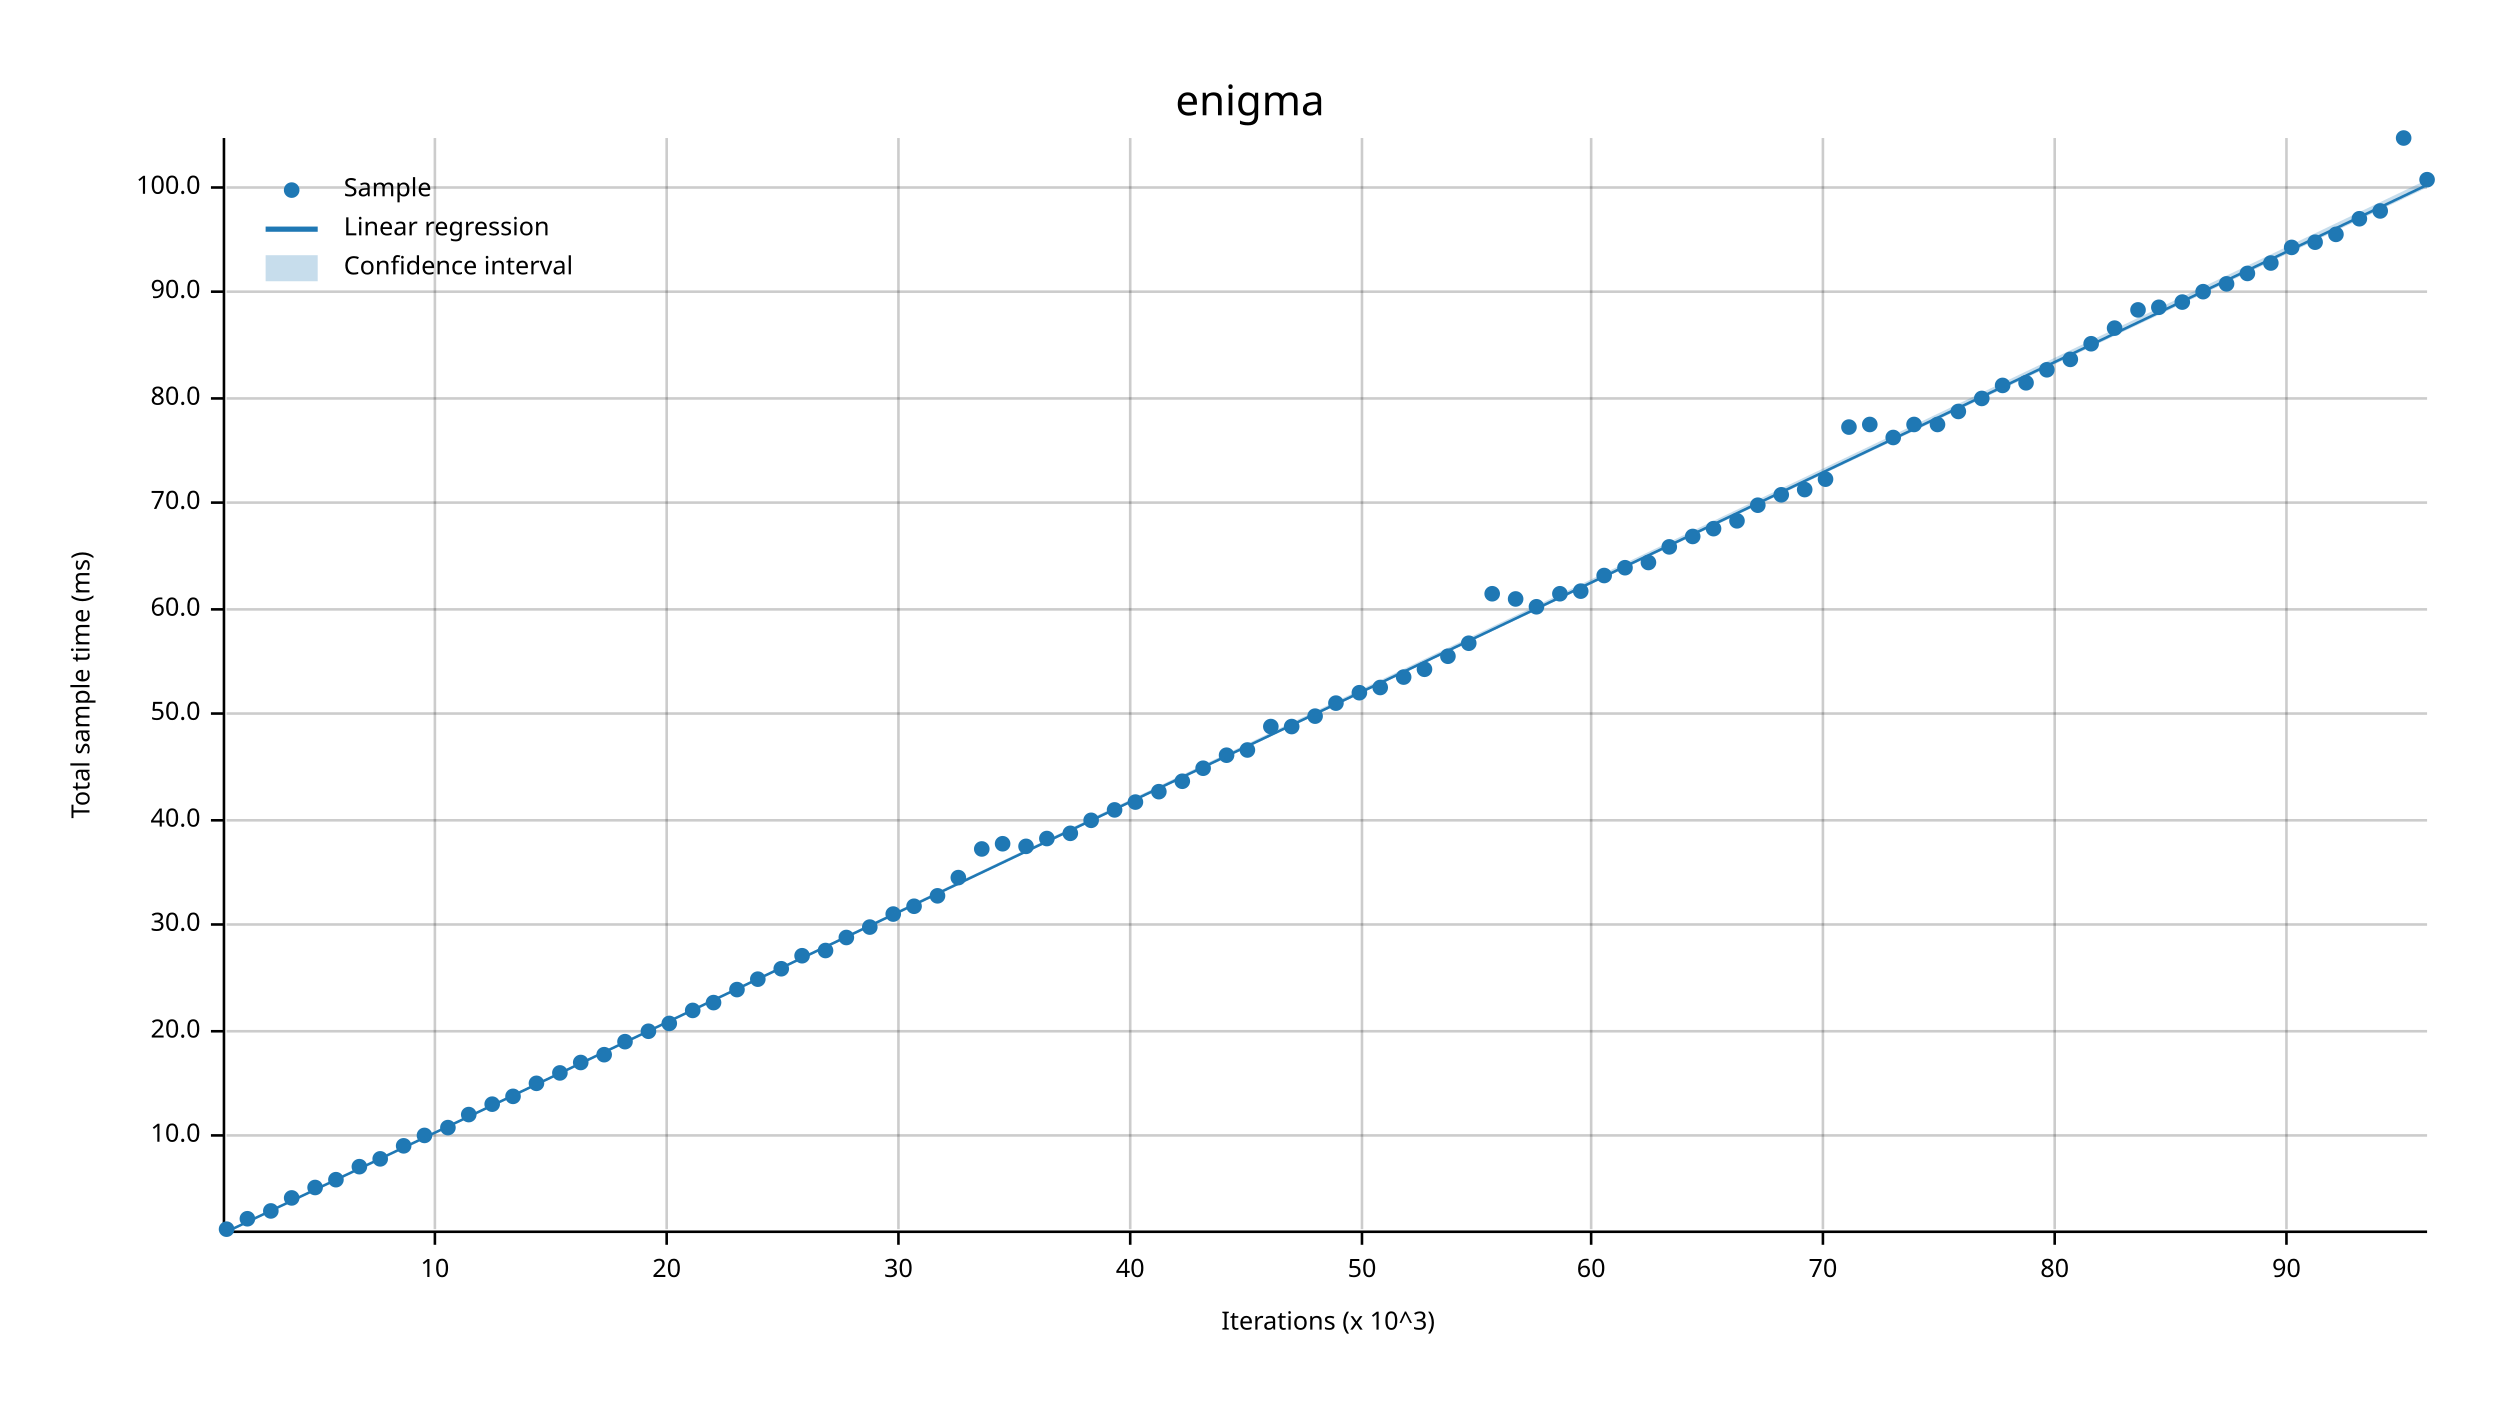
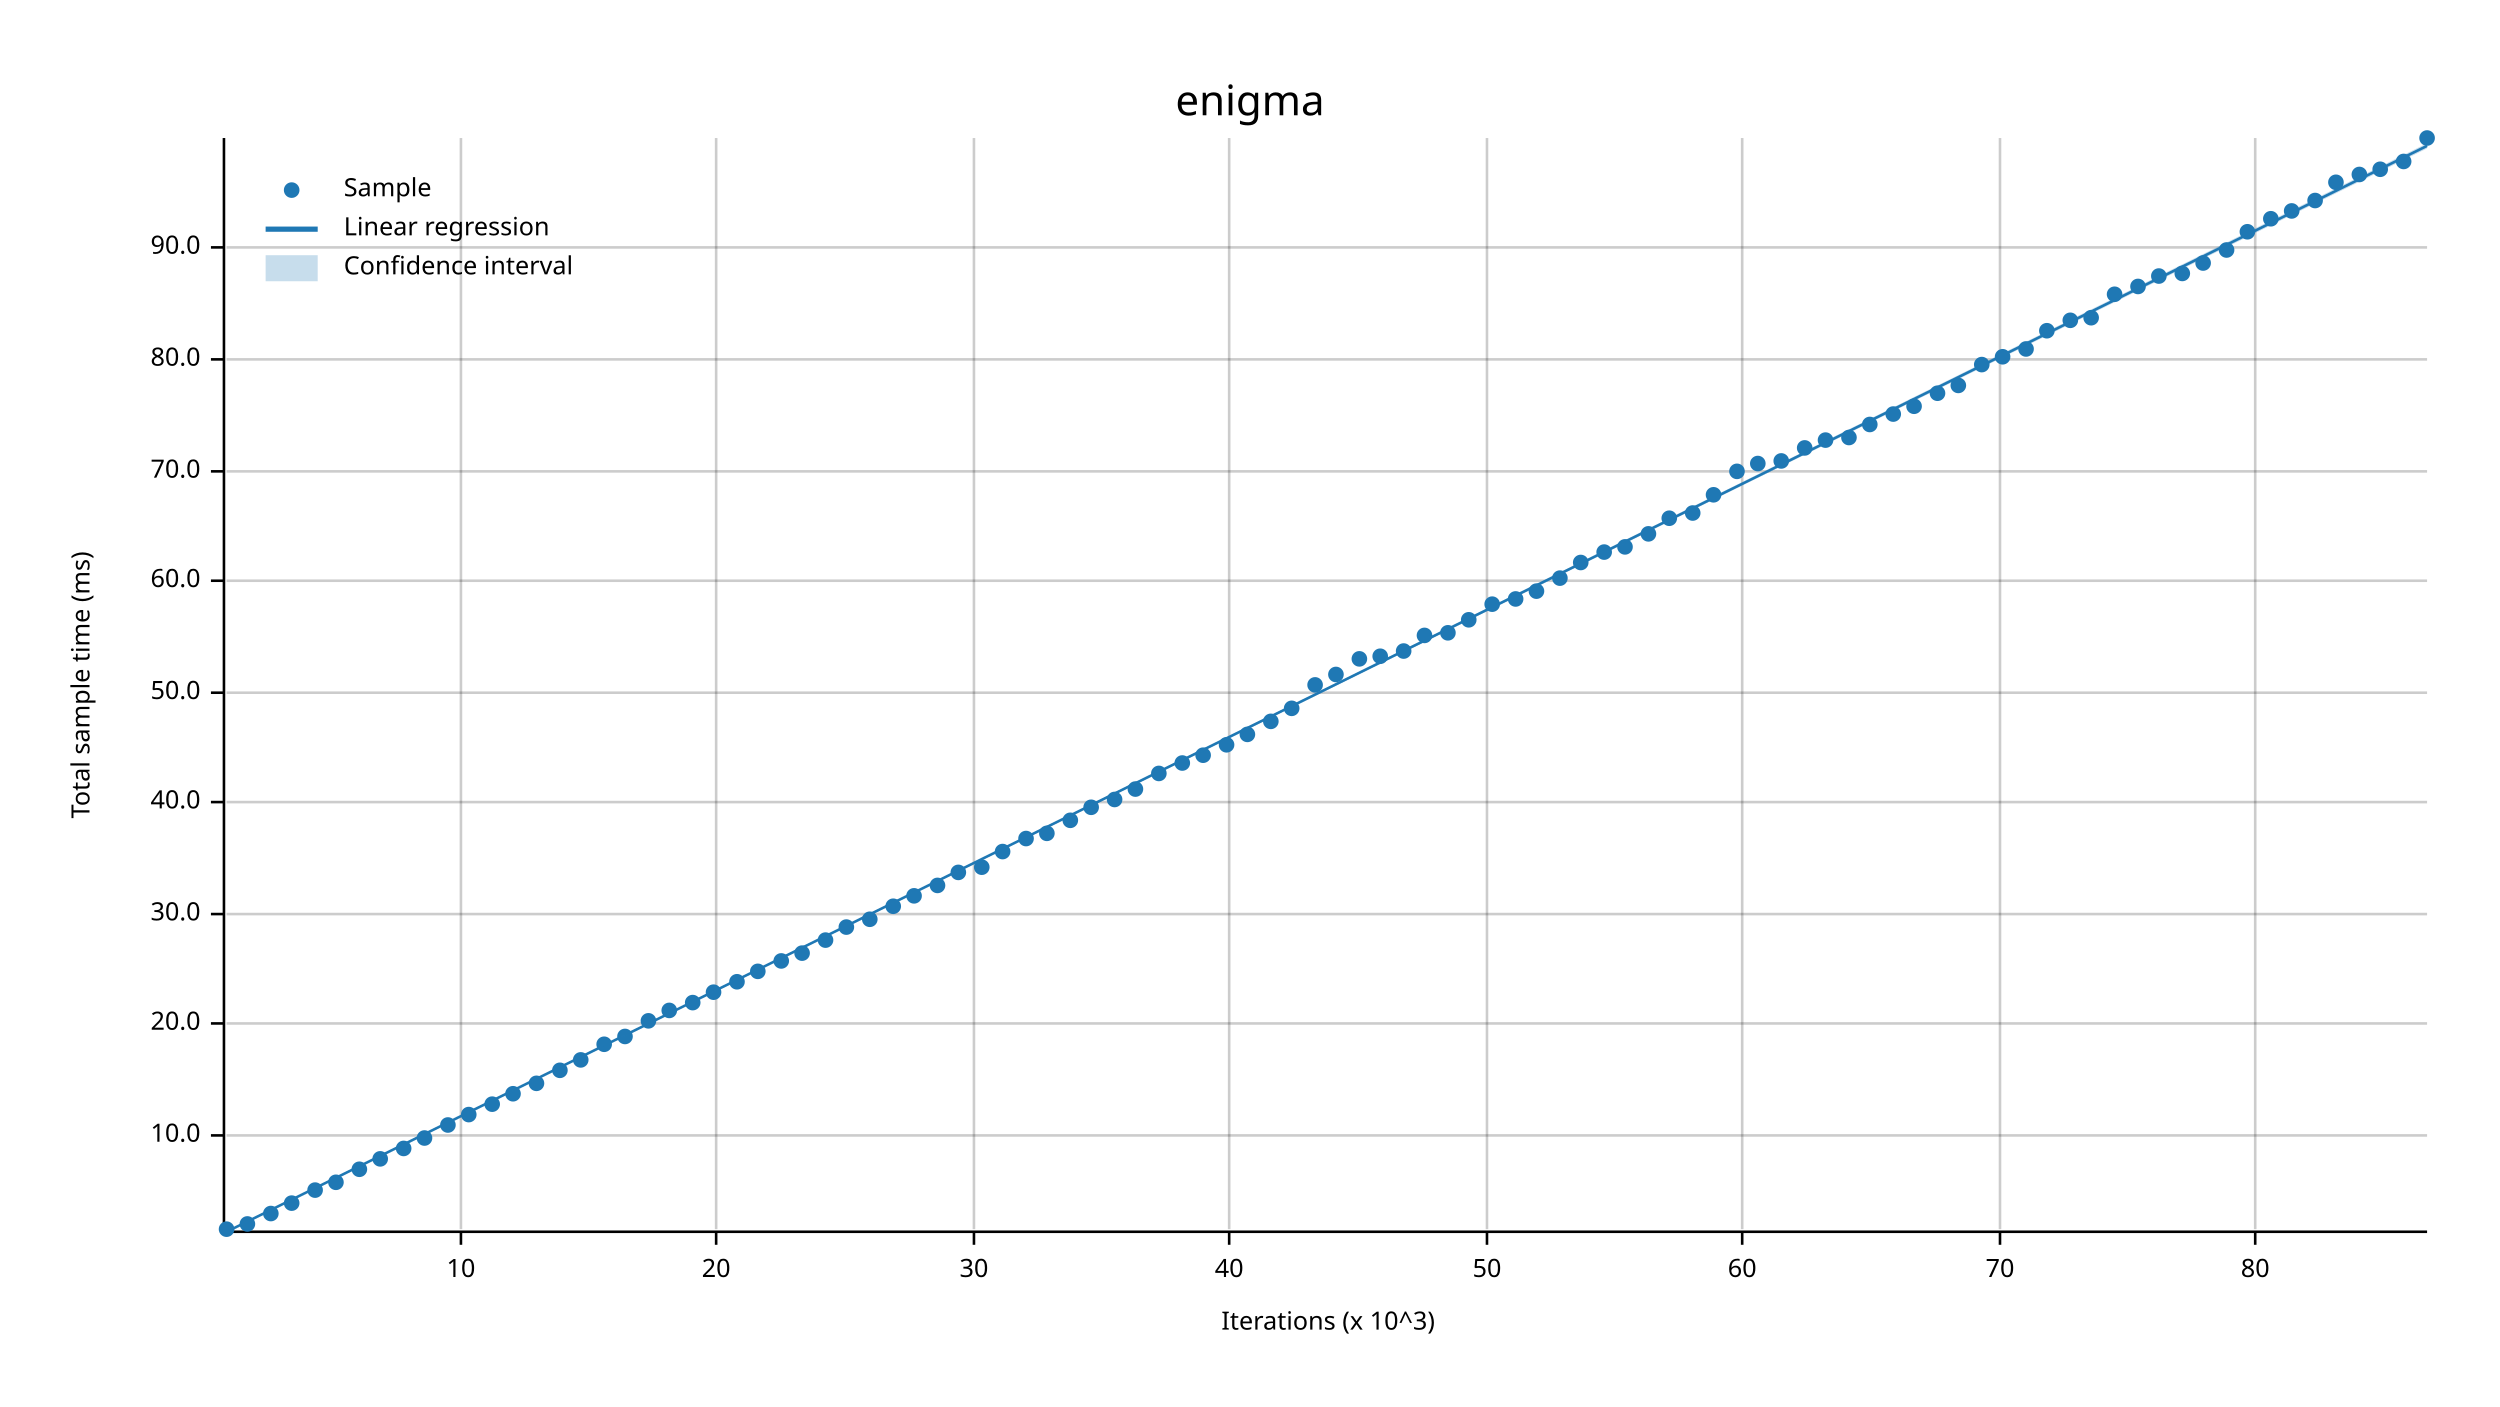
<svg xmlns="http://www.w3.org/2000/svg" width="960" height="540" viewBox="0 0 960 540">
  <text x="480" y="32" dy="0.76em" text-anchor="middle" font-family="sans-serif" font-size="16.129" opacity="1" fill="#000000">
enigma
</text>
  <text x="27" y="263" dy="0.76em" text-anchor="middle" font-family="sans-serif" font-size="9.677" opacity="1" fill="#000000" transform="rotate(270, 27, 263)">
Total sample time (ms)
</text>
  <text x="510" y="513" dy="-0.5ex" text-anchor="middle" font-family="sans-serif" font-size="9.677" opacity="1" fill="#000000">
Iterations (x 10^3)
</text>
-   <line opacity="0.2" stroke="#000000" stroke-width="1" x1="167" y1="472" x2="167" y2="53" />
-   <line opacity="0.2" stroke="#000000" stroke-width="1" x1="256" y1="472" x2="256" y2="53" />
-   <line opacity="0.2" stroke="#000000" stroke-width="1" x1="345" y1="472" x2="345" y2="53" />
-   <line opacity="0.2" stroke="#000000" stroke-width="1" x1="434" y1="472" x2="434" y2="53" />
-   <line opacity="0.2" stroke="#000000" stroke-width="1" x1="523" y1="472" x2="523" y2="53" />
-   <line opacity="0.2" stroke="#000000" stroke-width="1" x1="611" y1="472" x2="611" y2="53" />
-   <line opacity="0.2" stroke="#000000" stroke-width="1" x1="700" y1="472" x2="700" y2="53" />
-   <line opacity="0.2" stroke="#000000" stroke-width="1" x1="789" y1="472" x2="789" y2="53" />
-   <line opacity="0.2" stroke="#000000" stroke-width="1" x1="878" y1="472" x2="878" y2="53" />
+   <line opacity="0.2" stroke="#000000" stroke-width="1" x1="177" y1="472" x2="177" y2="53" />
+   <line opacity="0.2" stroke="#000000" stroke-width="1" x1="275" y1="472" x2="275" y2="53" />
+   <line opacity="0.2" stroke="#000000" stroke-width="1" x1="374" y1="472" x2="374" y2="53" />
+   <line opacity="0.2" stroke="#000000" stroke-width="1" x1="472" y1="472" x2="472" y2="53" />
+   <line opacity="0.2" stroke="#000000" stroke-width="1" x1="571" y1="472" x2="571" y2="53" />
+   <line opacity="0.2" stroke="#000000" stroke-width="1" x1="669" y1="472" x2="669" y2="53" />
+   <line opacity="0.2" stroke="#000000" stroke-width="1" x1="768" y1="472" x2="768" y2="53" />
+   <line opacity="0.2" stroke="#000000" stroke-width="1" x1="866" y1="472" x2="866" y2="53" />
  <line opacity="0.2" stroke="#000000" stroke-width="1" x1="87" y1="436" x2="932" y2="436" />
-   <line opacity="0.2" stroke="#000000" stroke-width="1" x1="87" y1="396" x2="932" y2="396" />
-   <line opacity="0.2" stroke="#000000" stroke-width="1" x1="87" y1="355" x2="932" y2="355" />
-   <line opacity="0.2" stroke="#000000" stroke-width="1" x1="87" y1="315" x2="932" y2="315" />
-   <line opacity="0.2" stroke="#000000" stroke-width="1" x1="87" y1="274" x2="932" y2="274" />
-   <line opacity="0.2" stroke="#000000" stroke-width="1" x1="87" y1="234" x2="932" y2="234" />
-   <line opacity="0.2" stroke="#000000" stroke-width="1" x1="87" y1="193" x2="932" y2="193" />
-   <line opacity="0.2" stroke="#000000" stroke-width="1" x1="87" y1="153" x2="932" y2="153" />
-   <line opacity="0.2" stroke="#000000" stroke-width="1" x1="87" y1="112" x2="932" y2="112" />
-   <line opacity="0.2" stroke="#000000" stroke-width="1" x1="87" y1="72" x2="932" y2="72" />
+   <line opacity="0.2" stroke="#000000" stroke-width="1" x1="87" y1="393" x2="932" y2="393" />
+   <line opacity="0.2" stroke="#000000" stroke-width="1" x1="87" y1="351" x2="932" y2="351" />
+   <line opacity="0.2" stroke="#000000" stroke-width="1" x1="87" y1="308" x2="932" y2="308" />
+   <line opacity="0.2" stroke="#000000" stroke-width="1" x1="87" y1="266" x2="932" y2="266" />
+   <line opacity="0.2" stroke="#000000" stroke-width="1" x1="87" y1="223" x2="932" y2="223" />
+   <line opacity="0.2" stroke="#000000" stroke-width="1" x1="87" y1="181" x2="932" y2="181" />
+   <line opacity="0.2" stroke="#000000" stroke-width="1" x1="87" y1="138" x2="932" y2="138" />
+   <line opacity="0.2" stroke="#000000" stroke-width="1" x1="87" y1="95" x2="932" y2="95" />
  <polyline fill="none" opacity="1" stroke="#000000" stroke-width="1" points="86,53 86,472 " />
  <text x="77" y="436" dy="0.5ex" text-anchor="end" font-family="sans-serif" font-size="9.677" opacity="1" fill="#000000">
10.0
</text>
  <polyline fill="none" opacity="1" stroke="#000000" stroke-width="1" points="81,436 86,436 " />
-   <text x="77" y="396" dy="0.5ex" text-anchor="end" font-family="sans-serif" font-size="9.677" opacity="1" fill="#000000">
+   <text x="77" y="393" dy="0.5ex" text-anchor="end" font-family="sans-serif" font-size="9.677" opacity="1" fill="#000000">
20.0
</text>
-   <polyline fill="none" opacity="1" stroke="#000000" stroke-width="1" points="81,396 86,396 " />
-   <text x="77" y="355" dy="0.5ex" text-anchor="end" font-family="sans-serif" font-size="9.677" opacity="1" fill="#000000">
+   <polyline fill="none" opacity="1" stroke="#000000" stroke-width="1" points="81,393 86,393 " />
+   <text x="77" y="351" dy="0.5ex" text-anchor="end" font-family="sans-serif" font-size="9.677" opacity="1" fill="#000000">
30.0
</text>
-   <polyline fill="none" opacity="1" stroke="#000000" stroke-width="1" points="81,355 86,355 " />
-   <text x="77" y="315" dy="0.5ex" text-anchor="end" font-family="sans-serif" font-size="9.677" opacity="1" fill="#000000">
+   <polyline fill="none" opacity="1" stroke="#000000" stroke-width="1" points="81,351 86,351 " />
+   <text x="77" y="308" dy="0.5ex" text-anchor="end" font-family="sans-serif" font-size="9.677" opacity="1" fill="#000000">
40.0
</text>
-   <polyline fill="none" opacity="1" stroke="#000000" stroke-width="1" points="81,315 86,315 " />
-   <text x="77" y="274" dy="0.5ex" text-anchor="end" font-family="sans-serif" font-size="9.677" opacity="1" fill="#000000">
+   <polyline fill="none" opacity="1" stroke="#000000" stroke-width="1" points="81,308 86,308 " />
+   <text x="77" y="266" dy="0.5ex" text-anchor="end" font-family="sans-serif" font-size="9.677" opacity="1" fill="#000000">
50.0
</text>
-   <polyline fill="none" opacity="1" stroke="#000000" stroke-width="1" points="81,274 86,274 " />
-   <text x="77" y="234" dy="0.5ex" text-anchor="end" font-family="sans-serif" font-size="9.677" opacity="1" fill="#000000">
+   <polyline fill="none" opacity="1" stroke="#000000" stroke-width="1" points="81,266 86,266 " />
+   <text x="77" y="223" dy="0.5ex" text-anchor="end" font-family="sans-serif" font-size="9.677" opacity="1" fill="#000000">
60.0
</text>
-   <polyline fill="none" opacity="1" stroke="#000000" stroke-width="1" points="81,234 86,234 " />
-   <text x="77" y="193" dy="0.5ex" text-anchor="end" font-family="sans-serif" font-size="9.677" opacity="1" fill="#000000">
+   <polyline fill="none" opacity="1" stroke="#000000" stroke-width="1" points="81,223 86,223 " />
+   <text x="77" y="181" dy="0.5ex" text-anchor="end" font-family="sans-serif" font-size="9.677" opacity="1" fill="#000000">
70.0
</text>
-   <polyline fill="none" opacity="1" stroke="#000000" stroke-width="1" points="81,193 86,193 " />
-   <text x="77" y="153" dy="0.5ex" text-anchor="end" font-family="sans-serif" font-size="9.677" opacity="1" fill="#000000">
+   <polyline fill="none" opacity="1" stroke="#000000" stroke-width="1" points="81,181 86,181 " />
+   <text x="77" y="138" dy="0.5ex" text-anchor="end" font-family="sans-serif" font-size="9.677" opacity="1" fill="#000000">
80.0
</text>
-   <polyline fill="none" opacity="1" stroke="#000000" stroke-width="1" points="81,153 86,153 " />
-   <text x="77" y="112" dy="0.5ex" text-anchor="end" font-family="sans-serif" font-size="9.677" opacity="1" fill="#000000">
+   <polyline fill="none" opacity="1" stroke="#000000" stroke-width="1" points="81,138 86,138 " />
+   <text x="77" y="95" dy="0.5ex" text-anchor="end" font-family="sans-serif" font-size="9.677" opacity="1" fill="#000000">
90.0
</text>
-   <polyline fill="none" opacity="1" stroke="#000000" stroke-width="1" points="81,112 86,112 " />
-   <text x="77" y="72" dy="0.5ex" text-anchor="end" font-family="sans-serif" font-size="9.677" opacity="1" fill="#000000">
- 100.0
- </text>
-   <polyline fill="none" opacity="1" stroke="#000000" stroke-width="1" points="81,72 86,72 " />
+   <polyline fill="none" opacity="1" stroke="#000000" stroke-width="1" points="81,95 86,95 " />
  <polyline fill="none" opacity="1" stroke="#000000" stroke-width="1" points="87,473 932,473 " />
-   <text x="167" y="483" dy="0.76em" text-anchor="middle" font-family="sans-serif" font-size="9.677" opacity="1" fill="#000000">
+   <text x="177" y="483" dy="0.76em" text-anchor="middle" font-family="sans-serif" font-size="9.677" opacity="1" fill="#000000">
10
</text>
-   <polyline fill="none" opacity="1" stroke="#000000" stroke-width="1" points="167,473 167,478 " />
-   <text x="256" y="483" dy="0.76em" text-anchor="middle" font-family="sans-serif" font-size="9.677" opacity="1" fill="#000000">
+   <polyline fill="none" opacity="1" stroke="#000000" stroke-width="1" points="177,473 177,478 " />
+   <text x="275" y="483" dy="0.76em" text-anchor="middle" font-family="sans-serif" font-size="9.677" opacity="1" fill="#000000">
20
</text>
-   <polyline fill="none" opacity="1" stroke="#000000" stroke-width="1" points="256,473 256,478 " />
-   <text x="345" y="483" dy="0.76em" text-anchor="middle" font-family="sans-serif" font-size="9.677" opacity="1" fill="#000000">
+   <polyline fill="none" opacity="1" stroke="#000000" stroke-width="1" points="275,473 275,478 " />
+   <text x="374" y="483" dy="0.76em" text-anchor="middle" font-family="sans-serif" font-size="9.677" opacity="1" fill="#000000">
30
</text>
-   <polyline fill="none" opacity="1" stroke="#000000" stroke-width="1" points="345,473 345,478 " />
-   <text x="434" y="483" dy="0.76em" text-anchor="middle" font-family="sans-serif" font-size="9.677" opacity="1" fill="#000000">
+   <polyline fill="none" opacity="1" stroke="#000000" stroke-width="1" points="374,473 374,478 " />
+   <text x="472" y="483" dy="0.76em" text-anchor="middle" font-family="sans-serif" font-size="9.677" opacity="1" fill="#000000">
40
</text>
-   <polyline fill="none" opacity="1" stroke="#000000" stroke-width="1" points="434,473 434,478 " />
-   <text x="523" y="483" dy="0.76em" text-anchor="middle" font-family="sans-serif" font-size="9.677" opacity="1" fill="#000000">
+   <polyline fill="none" opacity="1" stroke="#000000" stroke-width="1" points="472,473 472,478 " />
+   <text x="571" y="483" dy="0.76em" text-anchor="middle" font-family="sans-serif" font-size="9.677" opacity="1" fill="#000000">
50
</text>
-   <polyline fill="none" opacity="1" stroke="#000000" stroke-width="1" points="523,473 523,478 " />
-   <text x="611" y="483" dy="0.76em" text-anchor="middle" font-family="sans-serif" font-size="9.677" opacity="1" fill="#000000">
+   <polyline fill="none" opacity="1" stroke="#000000" stroke-width="1" points="571,473 571,478 " />
+   <text x="669" y="483" dy="0.76em" text-anchor="middle" font-family="sans-serif" font-size="9.677" opacity="1" fill="#000000">
60
</text>
-   <polyline fill="none" opacity="1" stroke="#000000" stroke-width="1" points="611,473 611,478 " />
-   <text x="700" y="483" dy="0.76em" text-anchor="middle" font-family="sans-serif" font-size="9.677" opacity="1" fill="#000000">
+   <polyline fill="none" opacity="1" stroke="#000000" stroke-width="1" points="669,473 669,478 " />
+   <text x="768" y="483" dy="0.76em" text-anchor="middle" font-family="sans-serif" font-size="9.677" opacity="1" fill="#000000">
70
</text>
-   <polyline fill="none" opacity="1" stroke="#000000" stroke-width="1" points="700,473 700,478 " />
-   <text x="789" y="483" dy="0.76em" text-anchor="middle" font-family="sans-serif" font-size="9.677" opacity="1" fill="#000000">
+   <polyline fill="none" opacity="1" stroke="#000000" stroke-width="1" points="768,473 768,478 " />
+   <text x="866" y="483" dy="0.76em" text-anchor="middle" font-family="sans-serif" font-size="9.677" opacity="1" fill="#000000">
80
</text>
-   <polyline fill="none" opacity="1" stroke="#000000" stroke-width="1" points="789,473 789,478 " />
-   <text x="878" y="483" dy="0.76em" text-anchor="middle" font-family="sans-serif" font-size="9.677" opacity="1" fill="#000000">
- 90
- </text>
-   <polyline fill="none" opacity="1" stroke="#000000" stroke-width="1" points="878,473 878,478 " />
+   <polyline fill="none" opacity="1" stroke="#000000" stroke-width="1" points="866,473 866,478 " />
  <circle cx="87" cy="472" r="3" opacity="1" fill="#1F78B4" stroke="none" stroke-width="1" />
-   <circle cx="95" cy="468" r="3" opacity="1" fill="#1F78B4" stroke="none" stroke-width="1" />
-   <circle cx="104" cy="465" r="3" opacity="1" fill="#1F78B4" stroke="none" stroke-width="1" />
-   <circle cx="112" cy="460" r="3" opacity="1" fill="#1F78B4" stroke="none" stroke-width="1" />
-   <circle cx="121" cy="456" r="3" opacity="1" fill="#1F78B4" stroke="none" stroke-width="1" />
-   <circle cx="129" cy="453" r="3" opacity="1" fill="#1F78B4" stroke="none" stroke-width="1" />
-   <circle cx="138" cy="448" r="3" opacity="1" fill="#1F78B4" stroke="none" stroke-width="1" />
+   <circle cx="95" cy="470" r="3" opacity="1" fill="#1F78B4" stroke="none" stroke-width="1" />
+   <circle cx="104" cy="466" r="3" opacity="1" fill="#1F78B4" stroke="none" stroke-width="1" />
+   <circle cx="112" cy="462" r="3" opacity="1" fill="#1F78B4" stroke="none" stroke-width="1" />
+   <circle cx="121" cy="457" r="3" opacity="1" fill="#1F78B4" stroke="none" stroke-width="1" />
+   <circle cx="129" cy="454" r="3" opacity="1" fill="#1F78B4" stroke="none" stroke-width="1" />
+   <circle cx="138" cy="449" r="3" opacity="1" fill="#1F78B4" stroke="none" stroke-width="1" />
  <circle cx="146" cy="445" r="3" opacity="1" fill="#1F78B4" stroke="none" stroke-width="1" />
-   <circle cx="155" cy="440" r="3" opacity="1" fill="#1F78B4" stroke="none" stroke-width="1" />
-   <circle cx="163" cy="436" r="3" opacity="1" fill="#1F78B4" stroke="none" stroke-width="1" />
-   <circle cx="172" cy="433" r="3" opacity="1" fill="#1F78B4" stroke="none" stroke-width="1" />
+   <circle cx="155" cy="441" r="3" opacity="1" fill="#1F78B4" stroke="none" stroke-width="1" />
+   <circle cx="163" cy="437" r="3" opacity="1" fill="#1F78B4" stroke="none" stroke-width="1" />
+   <circle cx="172" cy="432" r="3" opacity="1" fill="#1F78B4" stroke="none" stroke-width="1" />
  <circle cx="180" cy="428" r="3" opacity="1" fill="#1F78B4" stroke="none" stroke-width="1" />
  <circle cx="189" cy="424" r="3" opacity="1" fill="#1F78B4" stroke="none" stroke-width="1" />
-   <circle cx="197" cy="421" r="3" opacity="1" fill="#1F78B4" stroke="none" stroke-width="1" />
+   <circle cx="197" cy="420" r="3" opacity="1" fill="#1F78B4" stroke="none" stroke-width="1" />
  <circle cx="206" cy="416" r="3" opacity="1" fill="#1F78B4" stroke="none" stroke-width="1" />
-   <circle cx="215" cy="412" r="3" opacity="1" fill="#1F78B4" stroke="none" stroke-width="1" />
-   <circle cx="223" cy="408" r="3" opacity="1" fill="#1F78B4" stroke="none" stroke-width="1" />
-   <circle cx="232" cy="405" r="3" opacity="1" fill="#1F78B4" stroke="none" stroke-width="1" />
-   <circle cx="240" cy="400" r="3" opacity="1" fill="#1F78B4" stroke="none" stroke-width="1" />
-   <circle cx="249" cy="396" r="3" opacity="1" fill="#1F78B4" stroke="none" stroke-width="1" />
-   <circle cx="257" cy="393" r="3" opacity="1" fill="#1F78B4" stroke="none" stroke-width="1" />
-   <circle cx="266" cy="388" r="3" opacity="1" fill="#1F78B4" stroke="none" stroke-width="1" />
-   <circle cx="274" cy="385" r="3" opacity="1" fill="#1F78B4" stroke="none" stroke-width="1" />
-   <circle cx="283" cy="380" r="3" opacity="1" fill="#1F78B4" stroke="none" stroke-width="1" />
-   <circle cx="291" cy="376" r="3" opacity="1" fill="#1F78B4" stroke="none" stroke-width="1" />
-   <circle cx="300" cy="372" r="3" opacity="1" fill="#1F78B4" stroke="none" stroke-width="1" />
-   <circle cx="308" cy="367" r="3" opacity="1" fill="#1F78B4" stroke="none" stroke-width="1" />
-   <circle cx="317" cy="365" r="3" opacity="1" fill="#1F78B4" stroke="none" stroke-width="1" />
-   <circle cx="325" cy="360" r="3" opacity="1" fill="#1F78B4" stroke="none" stroke-width="1" />
-   <circle cx="334" cy="356" r="3" opacity="1" fill="#1F78B4" stroke="none" stroke-width="1" />
-   <circle cx="343" cy="351" r="3" opacity="1" fill="#1F78B4" stroke="none" stroke-width="1" />
-   <circle cx="351" cy="348" r="3" opacity="1" fill="#1F78B4" stroke="none" stroke-width="1" />
-   <circle cx="360" cy="344" r="3" opacity="1" fill="#1F78B4" stroke="none" stroke-width="1" />
-   <circle cx="368" cy="337" r="3" opacity="1" fill="#1F78B4" stroke="none" stroke-width="1" />
-   <circle cx="377" cy="326" r="3" opacity="1" fill="#1F78B4" stroke="none" stroke-width="1" />
-   <circle cx="385" cy="324" r="3" opacity="1" fill="#1F78B4" stroke="none" stroke-width="1" />
-   <circle cx="394" cy="325" r="3" opacity="1" fill="#1F78B4" stroke="none" stroke-width="1" />
-   <circle cx="402" cy="322" r="3" opacity="1" fill="#1F78B4" stroke="none" stroke-width="1" />
-   <circle cx="411" cy="320" r="3" opacity="1" fill="#1F78B4" stroke="none" stroke-width="1" />
-   <circle cx="419" cy="315" r="3" opacity="1" fill="#1F78B4" stroke="none" stroke-width="1" />
-   <circle cx="428" cy="311" r="3" opacity="1" fill="#1F78B4" stroke="none" stroke-width="1" />
-   <circle cx="436" cy="308" r="3" opacity="1" fill="#1F78B4" stroke="none" stroke-width="1" />
-   <circle cx="445" cy="304" r="3" opacity="1" fill="#1F78B4" stroke="none" stroke-width="1" />
-   <circle cx="454" cy="300" r="3" opacity="1" fill="#1F78B4" stroke="none" stroke-width="1" />
-   <circle cx="462" cy="295" r="3" opacity="1" fill="#1F78B4" stroke="none" stroke-width="1" />
-   <circle cx="471" cy="290" r="3" opacity="1" fill="#1F78B4" stroke="none" stroke-width="1" />
-   <circle cx="479" cy="288" r="3" opacity="1" fill="#1F78B4" stroke="none" stroke-width="1" />
-   <circle cx="488" cy="279" r="3" opacity="1" fill="#1F78B4" stroke="none" stroke-width="1" />
-   <circle cx="496" cy="279" r="3" opacity="1" fill="#1F78B4" stroke="none" stroke-width="1" />
-   <circle cx="505" cy="275" r="3" opacity="1" fill="#1F78B4" stroke="none" stroke-width="1" />
-   <circle cx="513" cy="270" r="3" opacity="1" fill="#1F78B4" stroke="none" stroke-width="1" />
-   <circle cx="522" cy="266" r="3" opacity="1" fill="#1F78B4" stroke="none" stroke-width="1" />
-   <circle cx="530" cy="264" r="3" opacity="1" fill="#1F78B4" stroke="none" stroke-width="1" />
-   <circle cx="539" cy="260" r="3" opacity="1" fill="#1F78B4" stroke="none" stroke-width="1" />
-   <circle cx="547" cy="257" r="3" opacity="1" fill="#1F78B4" stroke="none" stroke-width="1" />
-   <circle cx="556" cy="252" r="3" opacity="1" fill="#1F78B4" stroke="none" stroke-width="1" />
-   <circle cx="564" cy="247" r="3" opacity="1" fill="#1F78B4" stroke="none" stroke-width="1" />
-   <circle cx="573" cy="228" r="3" opacity="1" fill="#1F78B4" stroke="none" stroke-width="1" />
+   <circle cx="215" cy="411" r="3" opacity="1" fill="#1F78B4" stroke="none" stroke-width="1" />
+   <circle cx="223" cy="407" r="3" opacity="1" fill="#1F78B4" stroke="none" stroke-width="1" />
+   <circle cx="232" cy="401" r="3" opacity="1" fill="#1F78B4" stroke="none" stroke-width="1" />
+   <circle cx="240" cy="398" r="3" opacity="1" fill="#1F78B4" stroke="none" stroke-width="1" />
+   <circle cx="249" cy="392" r="3" opacity="1" fill="#1F78B4" stroke="none" stroke-width="1" />
+   <circle cx="257" cy="388" r="3" opacity="1" fill="#1F78B4" stroke="none" stroke-width="1" />
+   <circle cx="266" cy="385" r="3" opacity="1" fill="#1F78B4" stroke="none" stroke-width="1" />
+   <circle cx="274" cy="381" r="3" opacity="1" fill="#1F78B4" stroke="none" stroke-width="1" />
+   <circle cx="283" cy="377" r="3" opacity="1" fill="#1F78B4" stroke="none" stroke-width="1" />
+   <circle cx="291" cy="373" r="3" opacity="1" fill="#1F78B4" stroke="none" stroke-width="1" />
+   <circle cx="300" cy="369" r="3" opacity="1" fill="#1F78B4" stroke="none" stroke-width="1" />
+   <circle cx="308" cy="366" r="3" opacity="1" fill="#1F78B4" stroke="none" stroke-width="1" />
+   <circle cx="317" cy="361" r="3" opacity="1" fill="#1F78B4" stroke="none" stroke-width="1" />
+   <circle cx="325" cy="356" r="3" opacity="1" fill="#1F78B4" stroke="none" stroke-width="1" />
+   <circle cx="334" cy="353" r="3" opacity="1" fill="#1F78B4" stroke="none" stroke-width="1" />
+   <circle cx="343" cy="348" r="3" opacity="1" fill="#1F78B4" stroke="none" stroke-width="1" />
+   <circle cx="351" cy="344" r="3" opacity="1" fill="#1F78B4" stroke="none" stroke-width="1" />
+   <circle cx="360" cy="340" r="3" opacity="1" fill="#1F78B4" stroke="none" stroke-width="1" />
+   <circle cx="368" cy="335" r="3" opacity="1" fill="#1F78B4" stroke="none" stroke-width="1" />
+   <circle cx="377" cy="333" r="3" opacity="1" fill="#1F78B4" stroke="none" stroke-width="1" />
+   <circle cx="385" cy="327" r="3" opacity="1" fill="#1F78B4" stroke="none" stroke-width="1" />
+   <circle cx="394" cy="322" r="3" opacity="1" fill="#1F78B4" stroke="none" stroke-width="1" />
+   <circle cx="402" cy="320" r="3" opacity="1" fill="#1F78B4" stroke="none" stroke-width="1" />
+   <circle cx="411" cy="315" r="3" opacity="1" fill="#1F78B4" stroke="none" stroke-width="1" />
+   <circle cx="419" cy="310" r="3" opacity="1" fill="#1F78B4" stroke="none" stroke-width="1" />
+   <circle cx="428" cy="307" r="3" opacity="1" fill="#1F78B4" stroke="none" stroke-width="1" />
+   <circle cx="436" cy="303" r="3" opacity="1" fill="#1F78B4" stroke="none" stroke-width="1" />
+   <circle cx="445" cy="297" r="3" opacity="1" fill="#1F78B4" stroke="none" stroke-width="1" />
+   <circle cx="454" cy="293" r="3" opacity="1" fill="#1F78B4" stroke="none" stroke-width="1" />
+   <circle cx="462" cy="290" r="3" opacity="1" fill="#1F78B4" stroke="none" stroke-width="1" />
+   <circle cx="471" cy="286" r="3" opacity="1" fill="#1F78B4" stroke="none" stroke-width="1" />
+   <circle cx="479" cy="282" r="3" opacity="1" fill="#1F78B4" stroke="none" stroke-width="1" />
+   <circle cx="488" cy="277" r="3" opacity="1" fill="#1F78B4" stroke="none" stroke-width="1" />
+   <circle cx="496" cy="272" r="3" opacity="1" fill="#1F78B4" stroke="none" stroke-width="1" />
+   <circle cx="505" cy="263" r="3" opacity="1" fill="#1F78B4" stroke="none" stroke-width="1" />
+   <circle cx="513" cy="259" r="3" opacity="1" fill="#1F78B4" stroke="none" stroke-width="1" />
+   <circle cx="522" cy="253" r="3" opacity="1" fill="#1F78B4" stroke="none" stroke-width="1" />
+   <circle cx="530" cy="252" r="3" opacity="1" fill="#1F78B4" stroke="none" stroke-width="1" />
+   <circle cx="539" cy="250" r="3" opacity="1" fill="#1F78B4" stroke="none" stroke-width="1" />
+   <circle cx="547" cy="244" r="3" opacity="1" fill="#1F78B4" stroke="none" stroke-width="1" />
+   <circle cx="556" cy="243" r="3" opacity="1" fill="#1F78B4" stroke="none" stroke-width="1" />
+   <circle cx="564" cy="238" r="3" opacity="1" fill="#1F78B4" stroke="none" stroke-width="1" />
+   <circle cx="573" cy="232" r="3" opacity="1" fill="#1F78B4" stroke="none" stroke-width="1" />
  <circle cx="582" cy="230" r="3" opacity="1" fill="#1F78B4" stroke="none" stroke-width="1" />
-   <circle cx="590" cy="233" r="3" opacity="1" fill="#1F78B4" stroke="none" stroke-width="1" />
-   <circle cx="599" cy="228" r="3" opacity="1" fill="#1F78B4" stroke="none" stroke-width="1" />
-   <circle cx="607" cy="227" r="3" opacity="1" fill="#1F78B4" stroke="none" stroke-width="1" />
-   <circle cx="616" cy="221" r="3" opacity="1" fill="#1F78B4" stroke="none" stroke-width="1" />
-   <circle cx="624" cy="218" r="3" opacity="1" fill="#1F78B4" stroke="none" stroke-width="1" />
-   <circle cx="633" cy="216" r="3" opacity="1" fill="#1F78B4" stroke="none" stroke-width="1" />
-   <circle cx="641" cy="210" r="3" opacity="1" fill="#1F78B4" stroke="none" stroke-width="1" />
-   <circle cx="650" cy="206" r="3" opacity="1" fill="#1F78B4" stroke="none" stroke-width="1" />
-   <circle cx="658" cy="203" r="3" opacity="1" fill="#1F78B4" stroke="none" stroke-width="1" />
-   <circle cx="667" cy="200" r="3" opacity="1" fill="#1F78B4" stroke="none" stroke-width="1" />
-   <circle cx="675" cy="194" r="3" opacity="1" fill="#1F78B4" stroke="none" stroke-width="1" />
-   <circle cx="684" cy="190" r="3" opacity="1" fill="#1F78B4" stroke="none" stroke-width="1" />
-   <circle cx="693" cy="188" r="3" opacity="1" fill="#1F78B4" stroke="none" stroke-width="1" />
-   <circle cx="701" cy="184" r="3" opacity="1" fill="#1F78B4" stroke="none" stroke-width="1" />
-   <circle cx="710" cy="164" r="3" opacity="1" fill="#1F78B4" stroke="none" stroke-width="1" />
+   <circle cx="590" cy="227" r="3" opacity="1" fill="#1F78B4" stroke="none" stroke-width="1" />
+   <circle cx="599" cy="222" r="3" opacity="1" fill="#1F78B4" stroke="none" stroke-width="1" />
+   <circle cx="607" cy="216" r="3" opacity="1" fill="#1F78B4" stroke="none" stroke-width="1" />
+   <circle cx="616" cy="212" r="3" opacity="1" fill="#1F78B4" stroke="none" stroke-width="1" />
+   <circle cx="624" cy="210" r="3" opacity="1" fill="#1F78B4" stroke="none" stroke-width="1" />
+   <circle cx="633" cy="205" r="3" opacity="1" fill="#1F78B4" stroke="none" stroke-width="1" />
+   <circle cx="641" cy="199" r="3" opacity="1" fill="#1F78B4" stroke="none" stroke-width="1" />
+   <circle cx="650" cy="197" r="3" opacity="1" fill="#1F78B4" stroke="none" stroke-width="1" />
+   <circle cx="658" cy="190" r="3" opacity="1" fill="#1F78B4" stroke="none" stroke-width="1" />
+   <circle cx="667" cy="181" r="3" opacity="1" fill="#1F78B4" stroke="none" stroke-width="1" />
+   <circle cx="675" cy="178" r="3" opacity="1" fill="#1F78B4" stroke="none" stroke-width="1" />
+   <circle cx="684" cy="177" r="3" opacity="1" fill="#1F78B4" stroke="none" stroke-width="1" />
+   <circle cx="693" cy="172" r="3" opacity="1" fill="#1F78B4" stroke="none" stroke-width="1" />
+   <circle cx="701" cy="169" r="3" opacity="1" fill="#1F78B4" stroke="none" stroke-width="1" />
+   <circle cx="710" cy="168" r="3" opacity="1" fill="#1F78B4" stroke="none" stroke-width="1" />
  <circle cx="718" cy="163" r="3" opacity="1" fill="#1F78B4" stroke="none" stroke-width="1" />
-   <circle cx="727" cy="168" r="3" opacity="1" fill="#1F78B4" stroke="none" stroke-width="1" />
-   <circle cx="735" cy="163" r="3" opacity="1" fill="#1F78B4" stroke="none" stroke-width="1" />
-   <circle cx="744" cy="163" r="3" opacity="1" fill="#1F78B4" stroke="none" stroke-width="1" />
-   <circle cx="752" cy="158" r="3" opacity="1" fill="#1F78B4" stroke="none" stroke-width="1" />
-   <circle cx="761" cy="153" r="3" opacity="1" fill="#1F78B4" stroke="none" stroke-width="1" />
-   <circle cx="769" cy="148" r="3" opacity="1" fill="#1F78B4" stroke="none" stroke-width="1" />
-   <circle cx="778" cy="147" r="3" opacity="1" fill="#1F78B4" stroke="none" stroke-width="1" />
-   <circle cx="786" cy="142" r="3" opacity="1" fill="#1F78B4" stroke="none" stroke-width="1" />
-   <circle cx="795" cy="138" r="3" opacity="1" fill="#1F78B4" stroke="none" stroke-width="1" />
-   <circle cx="803" cy="132" r="3" opacity="1" fill="#1F78B4" stroke="none" stroke-width="1" />
-   <circle cx="812" cy="126" r="3" opacity="1" fill="#1F78B4" stroke="none" stroke-width="1" />
-   <circle cx="821" cy="119" r="3" opacity="1" fill="#1F78B4" stroke="none" stroke-width="1" />
-   <circle cx="829" cy="118" r="3" opacity="1" fill="#1F78B4" stroke="none" stroke-width="1" />
-   <circle cx="838" cy="116" r="3" opacity="1" fill="#1F78B4" stroke="none" stroke-width="1" />
-   <circle cx="846" cy="112" r="3" opacity="1" fill="#1F78B4" stroke="none" stroke-width="1" />
-   <circle cx="855" cy="109" r="3" opacity="1" fill="#1F78B4" stroke="none" stroke-width="1" />
-   <circle cx="863" cy="105" r="3" opacity="1" fill="#1F78B4" stroke="none" stroke-width="1" />
-   <circle cx="872" cy="101" r="3" opacity="1" fill="#1F78B4" stroke="none" stroke-width="1" />
-   <circle cx="880" cy="95" r="3" opacity="1" fill="#1F78B4" stroke="none" stroke-width="1" />
-   <circle cx="889" cy="93" r="3" opacity="1" fill="#1F78B4" stroke="none" stroke-width="1" />
-   <circle cx="897" cy="90" r="3" opacity="1" fill="#1F78B4" stroke="none" stroke-width="1" />
-   <circle cx="906" cy="84" r="3" opacity="1" fill="#1F78B4" stroke="none" stroke-width="1" />
-   <circle cx="914" cy="81" r="3" opacity="1" fill="#1F78B4" stroke="none" stroke-width="1" />
-   <circle cx="923" cy="53" r="3" opacity="1" fill="#1F78B4" stroke="none" stroke-width="1" />
-   <circle cx="932" cy="69" r="3" opacity="1" fill="#1F78B4" stroke="none" stroke-width="1" />
-   <polyline fill="none" opacity="1" stroke="#1F78B4" stroke-width="1" points="87,473 932,71 " />
-   <polygon opacity="0.25" fill="#1F78B4" points="87,473 932,72 932,69 " />
+   <circle cx="727" cy="159" r="3" opacity="1" fill="#1F78B4" stroke="none" stroke-width="1" />
+   <circle cx="735" cy="156" r="3" opacity="1" fill="#1F78B4" stroke="none" stroke-width="1" />
+   <circle cx="744" cy="151" r="3" opacity="1" fill="#1F78B4" stroke="none" stroke-width="1" />
+   <circle cx="752" cy="148" r="3" opacity="1" fill="#1F78B4" stroke="none" stroke-width="1" />
+   <circle cx="761" cy="140" r="3" opacity="1" fill="#1F78B4" stroke="none" stroke-width="1" />
+   <circle cx="769" cy="137" r="3" opacity="1" fill="#1F78B4" stroke="none" stroke-width="1" />
+   <circle cx="778" cy="134" r="3" opacity="1" fill="#1F78B4" stroke="none" stroke-width="1" />
+   <circle cx="786" cy="127" r="3" opacity="1" fill="#1F78B4" stroke="none" stroke-width="1" />
+   <circle cx="795" cy="123" r="3" opacity="1" fill="#1F78B4" stroke="none" stroke-width="1" />
+   <circle cx="803" cy="122" r="3" opacity="1" fill="#1F78B4" stroke="none" stroke-width="1" />
+   <circle cx="812" cy="113" r="3" opacity="1" fill="#1F78B4" stroke="none" stroke-width="1" />
+   <circle cx="821" cy="110" r="3" opacity="1" fill="#1F78B4" stroke="none" stroke-width="1" />
+   <circle cx="829" cy="106" r="3" opacity="1" fill="#1F78B4" stroke="none" stroke-width="1" />
+   <circle cx="838" cy="105" r="3" opacity="1" fill="#1F78B4" stroke="none" stroke-width="1" />
+   <circle cx="846" cy="101" r="3" opacity="1" fill="#1F78B4" stroke="none" stroke-width="1" />
+   <circle cx="855" cy="96" r="3" opacity="1" fill="#1F78B4" stroke="none" stroke-width="1" />
+   <circle cx="863" cy="89" r="3" opacity="1" fill="#1F78B4" stroke="none" stroke-width="1" />
+   <circle cx="872" cy="84" r="3" opacity="1" fill="#1F78B4" stroke="none" stroke-width="1" />
+   <circle cx="880" cy="81" r="3" opacity="1" fill="#1F78B4" stroke="none" stroke-width="1" />
+   <circle cx="889" cy="77" r="3" opacity="1" fill="#1F78B4" stroke="none" stroke-width="1" />
+   <circle cx="897" cy="70" r="3" opacity="1" fill="#1F78B4" stroke="none" stroke-width="1" />
+   <circle cx="906" cy="67" r="3" opacity="1" fill="#1F78B4" stroke="none" stroke-width="1" />
+   <circle cx="914" cy="65" r="3" opacity="1" fill="#1F78B4" stroke="none" stroke-width="1" />
+   <circle cx="923" cy="62" r="3" opacity="1" fill="#1F78B4" stroke="none" stroke-width="1" />
+   <circle cx="932" cy="53" r="3" opacity="1" fill="#1F78B4" stroke="none" stroke-width="1" />
+   <polyline fill="none" opacity="1" stroke="#1F78B4" stroke-width="1" points="87,473 932,56 " />
+   <polygon opacity="0.25" fill="#1F78B4" points="87,473 932,57 932,55 " />
  <text x="132" y="68" dy="0.76em" text-anchor="start" font-family="sans-serif" font-size="9.677" opacity="1" fill="#000000">
Sample
</text>
  <text x="132" y="83" dy="0.76em" text-anchor="start" font-family="sans-serif" font-size="9.677" opacity="1" fill="#000000">
Linear regression
</text>
  <text x="132" y="98" dy="0.76em" text-anchor="start" font-family="sans-serif" font-size="9.677" opacity="1" fill="#000000">
Confidence interval
</text>
  <circle cx="112" cy="73" r="3" opacity="1" fill="#1F78B4" stroke="none" stroke-width="1" />
  <polyline fill="none" opacity="1" stroke="#1F78B4" stroke-width="2" points="102,88 122,88 " />
  <rect x="102" y="98" width="20" height="10" opacity="0.25" fill="#1F78B4" stroke="none" />
</svg>
